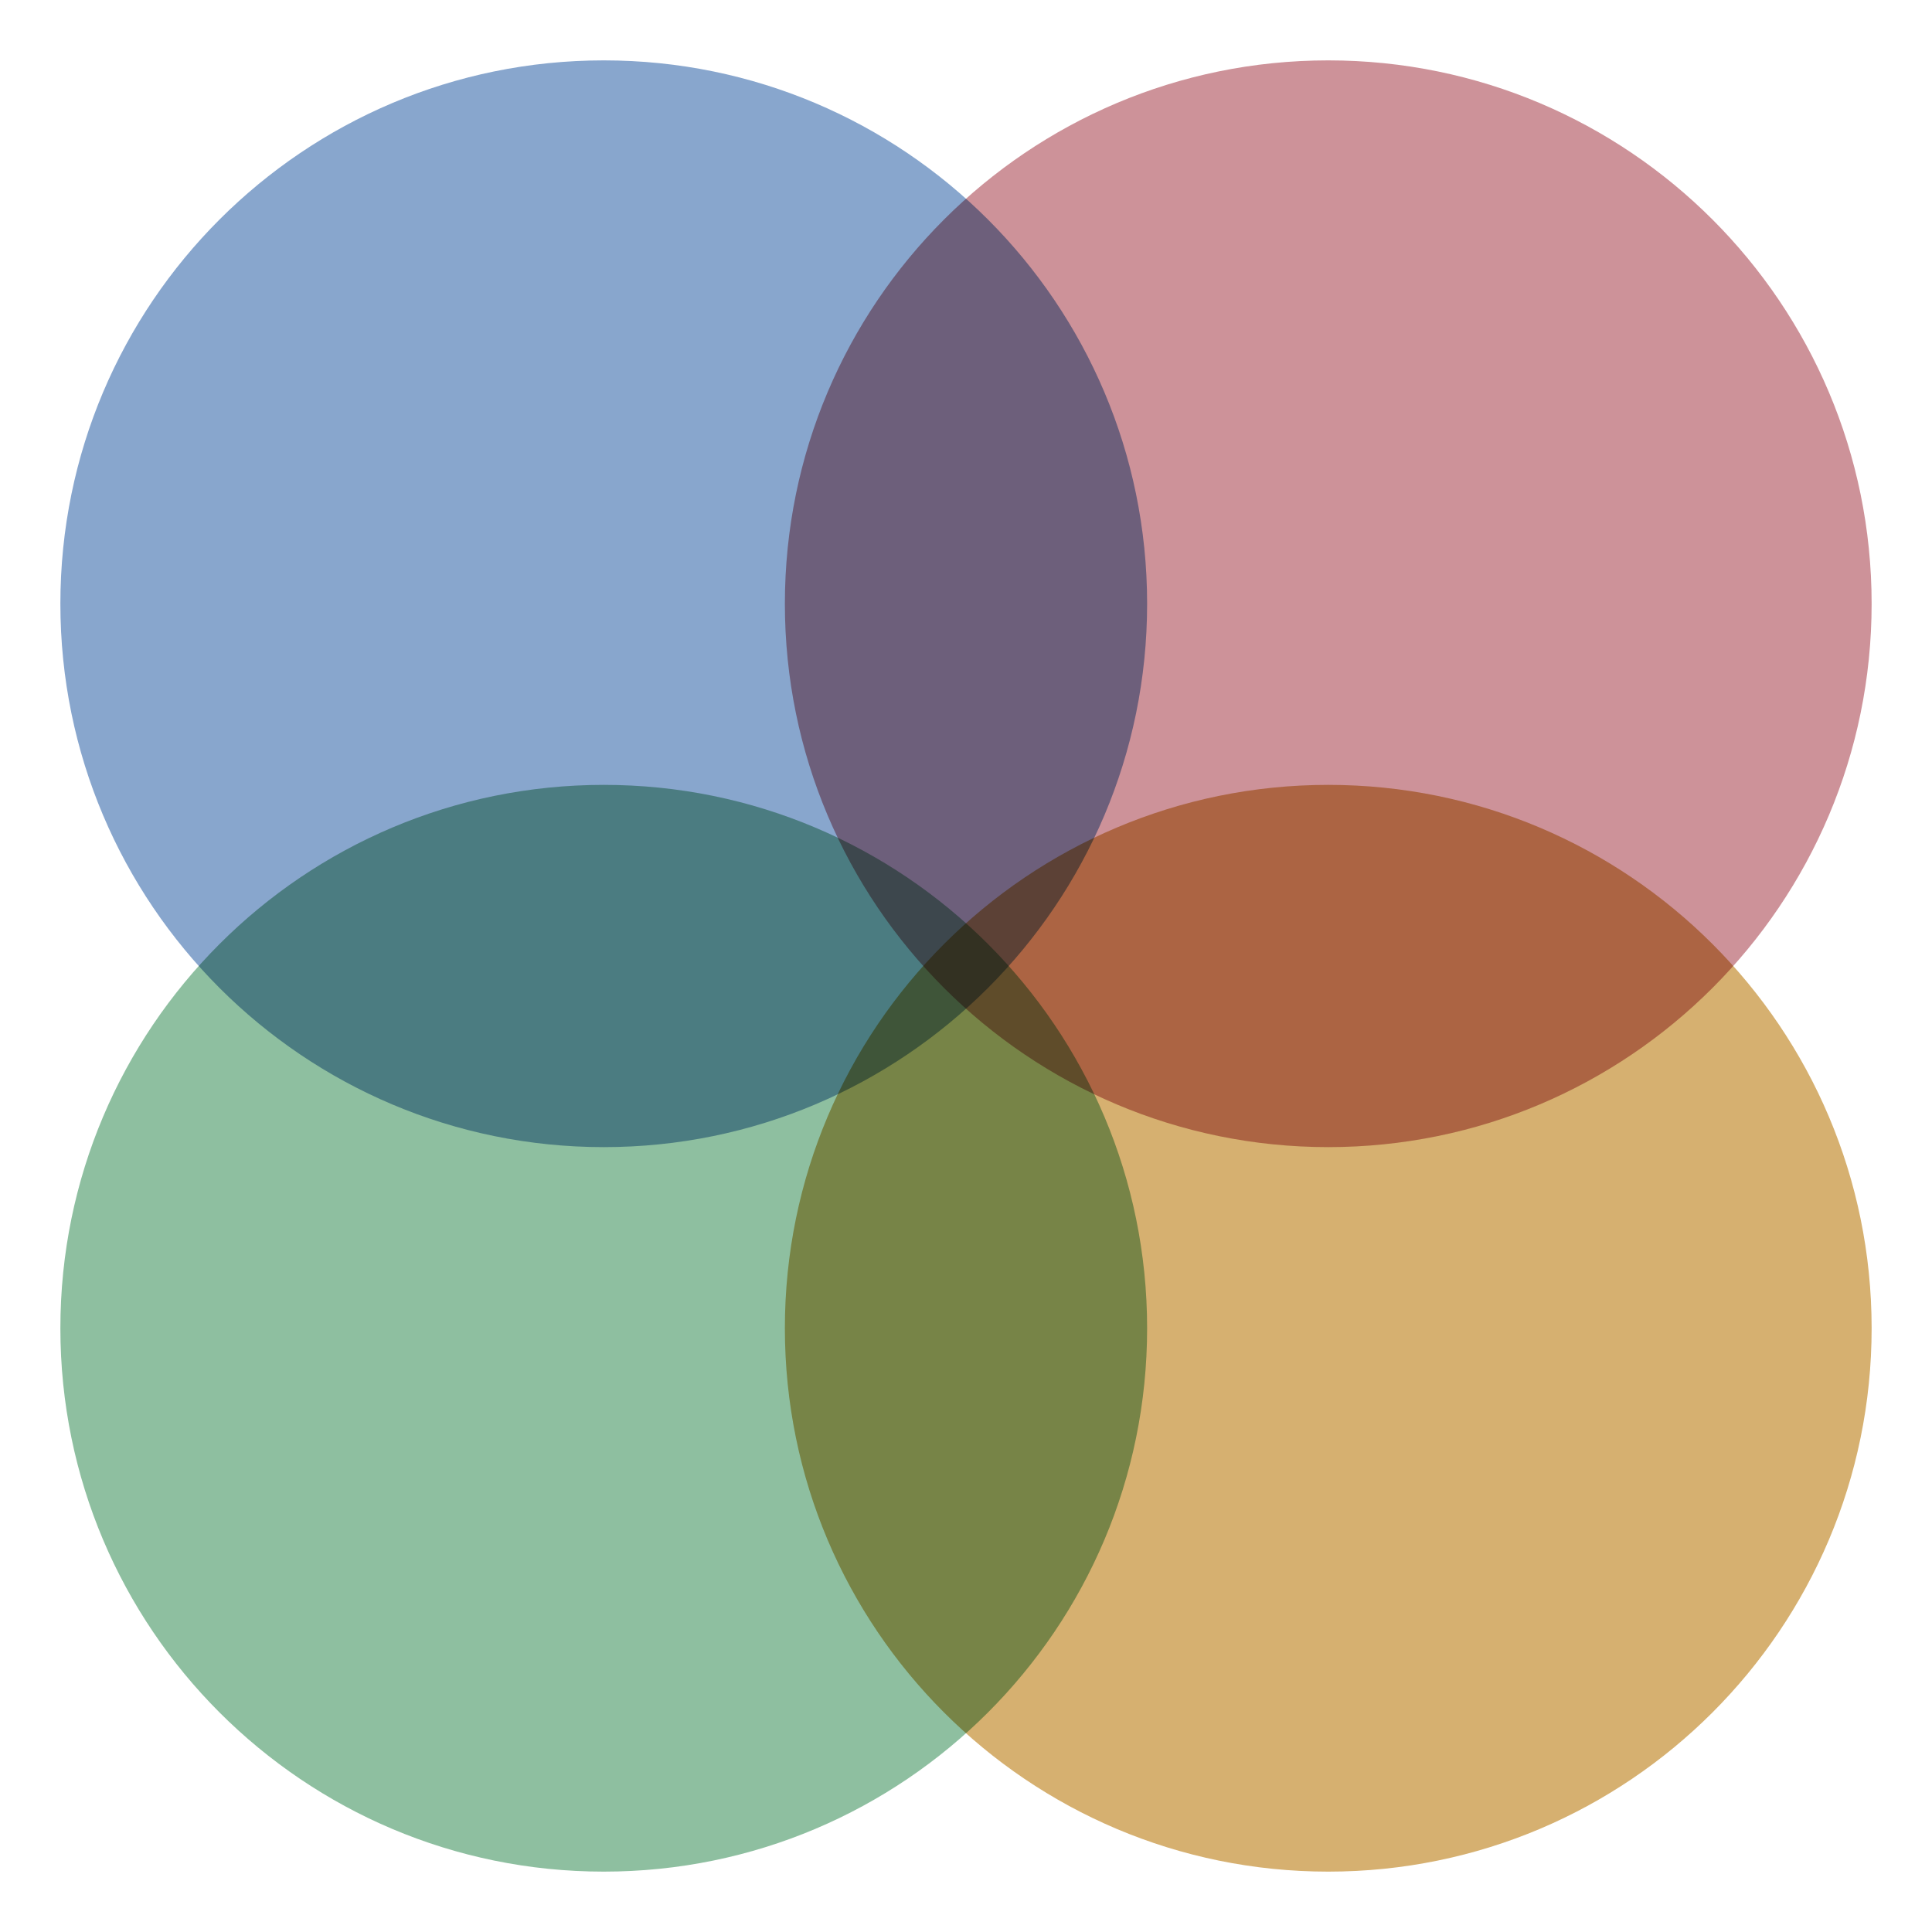
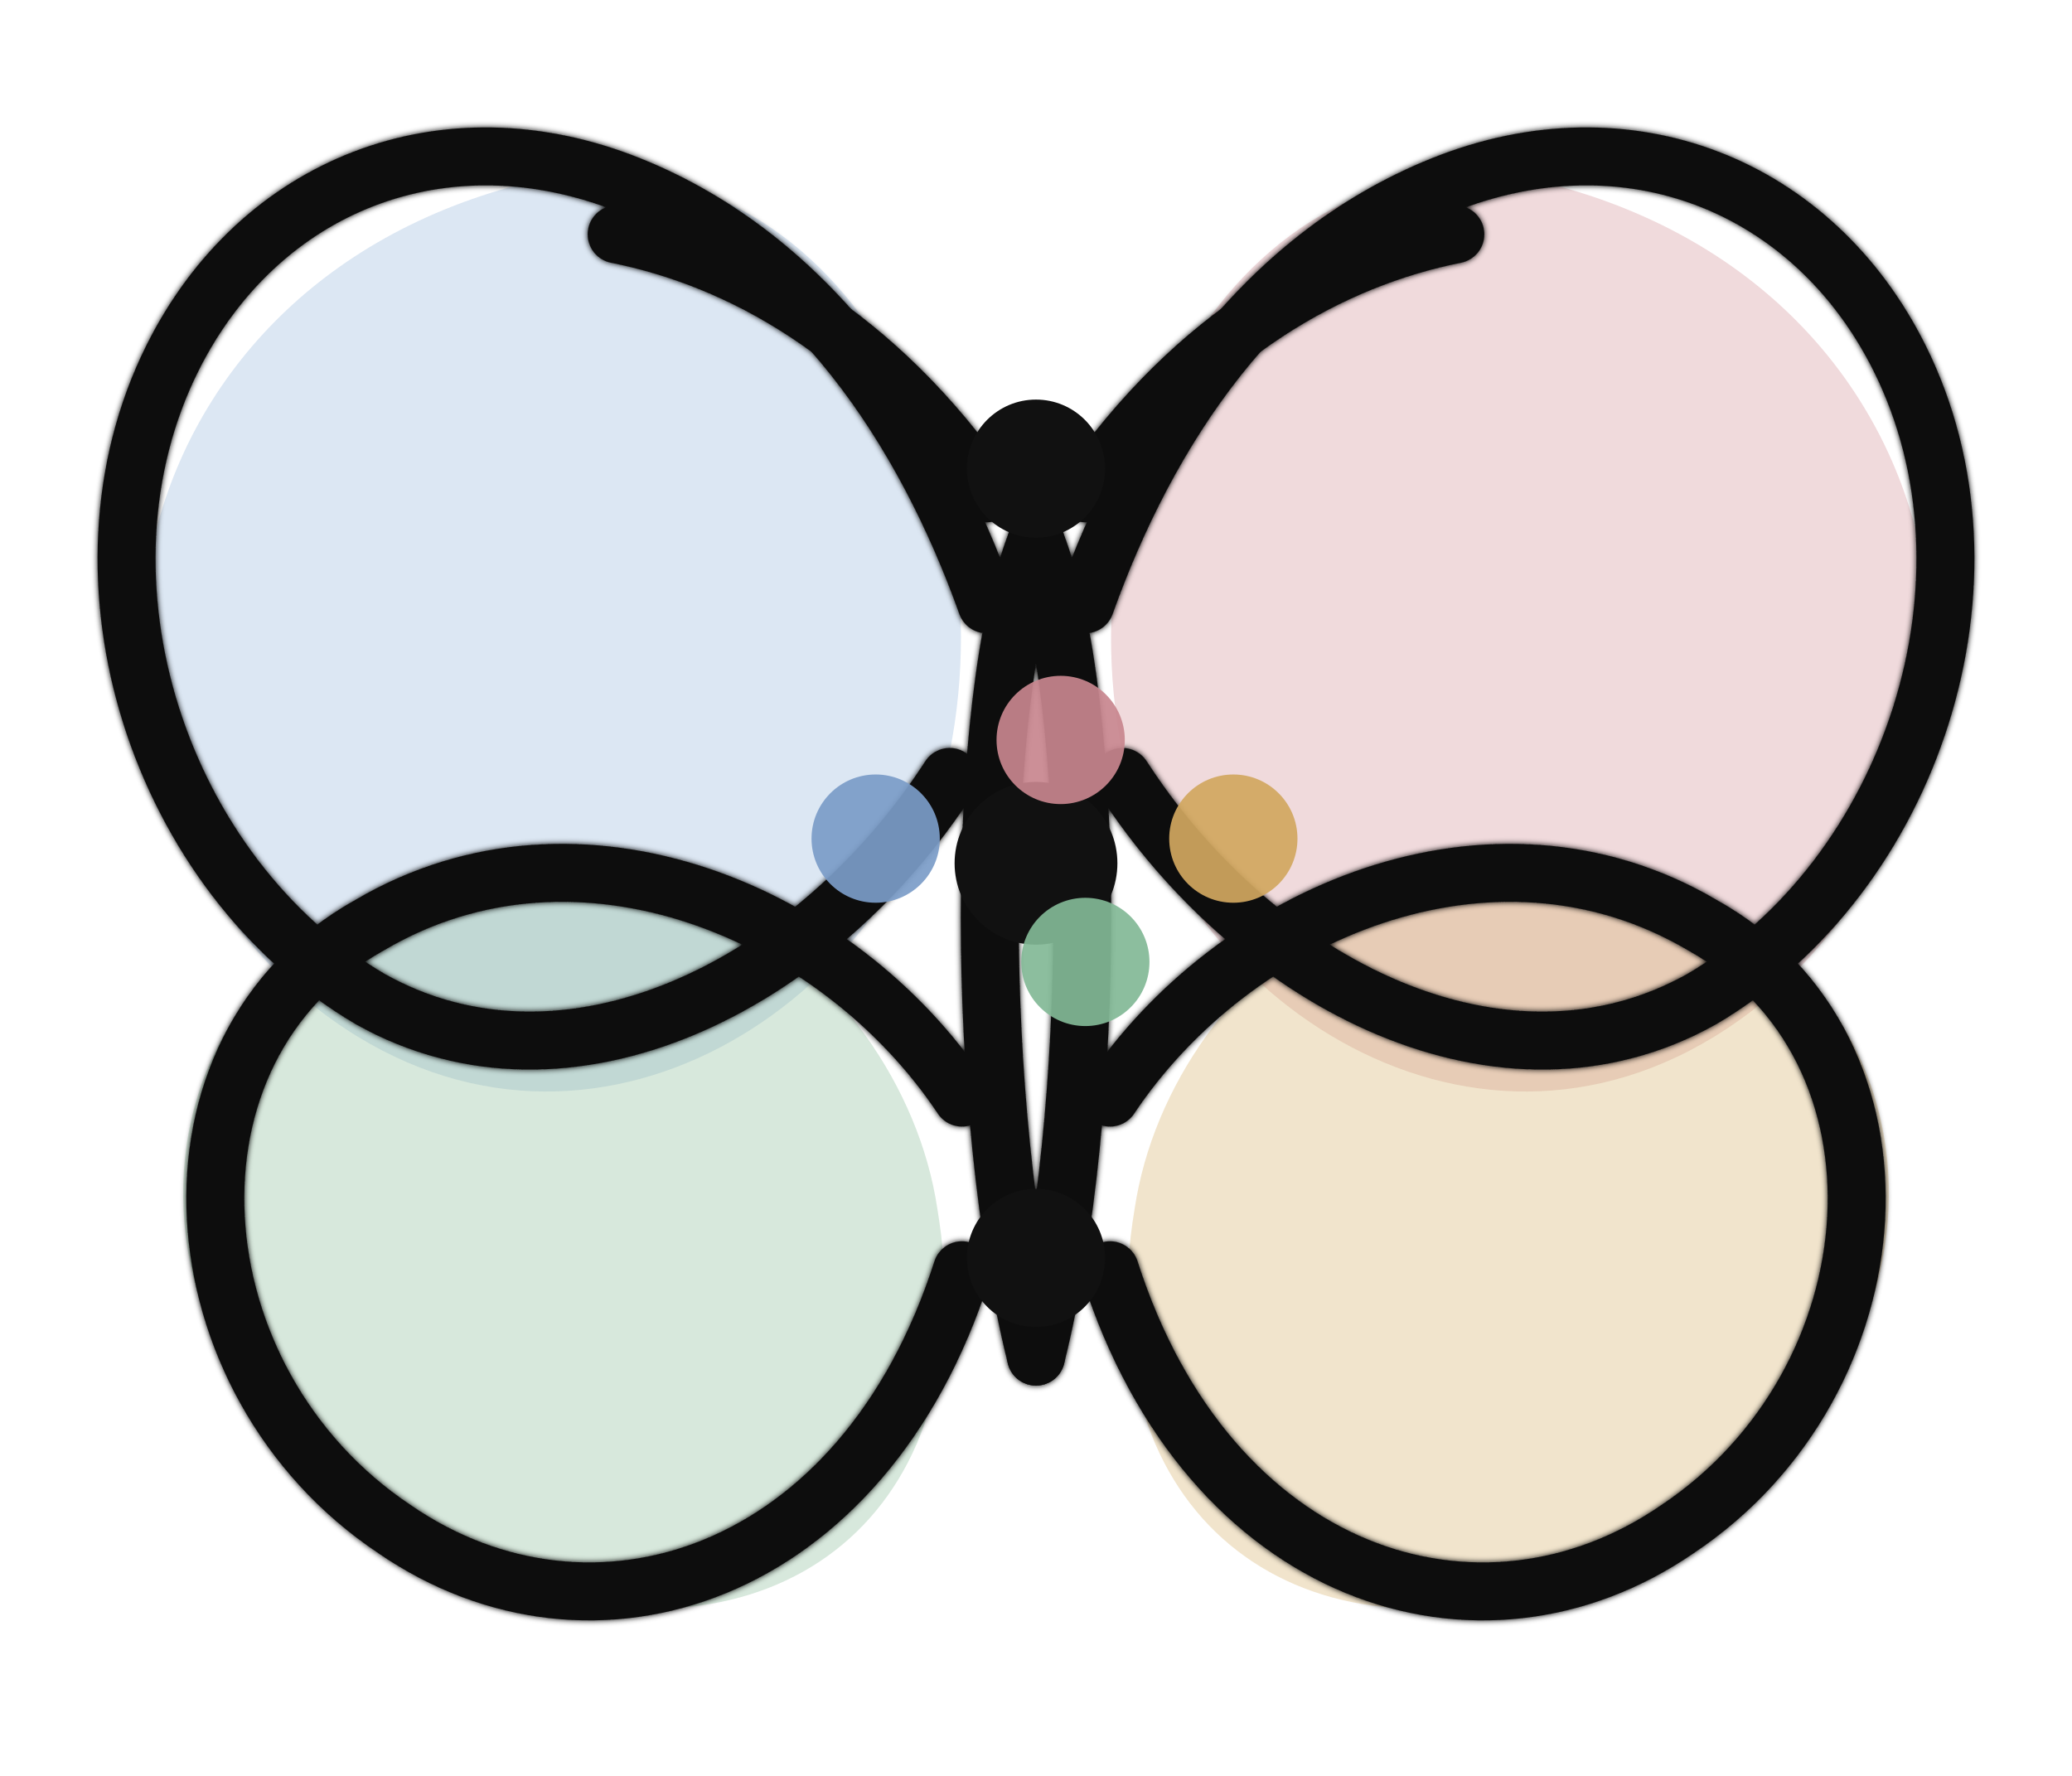
- <svg xmlns="http://www.w3.org/2000/svg" viewBox="0 0 32 32">
-   <circle cx="10" cy="10" r="9" fill="#7b9cc8" opacity="0.9" />
-   <circle cx="22" cy="10" r="9" fill="#c8868e" opacity="0.9" style="mix-blend-mode:multiply" />
-   <circle cx="10" cy="22" r="9" fill="#82b896" opacity="0.9" style="mix-blend-mode:multiply" />
-   <circle cx="22" cy="22" r="9" fill="#d1a760" opacity="0.9" style="mix-blend-mode:multiply" />
+ <svg xmlns="http://www.w3.org/2000/svg" viewBox="36 48 168 144" role="img" aria-label="Belle Li butterfly mark">
+   <defs>
+     <filter id="ink-soft" x="-20%" y="-20%" width="140%" height="140%">
+       <feGaussianBlur in="SourceAlpha" stdDeviation="0.25" result="blur" />
+       <feOffset dx="0" dy="0" result="offset" />
+       <feMerge>
+         <feMergeNode in="offset" />
+         <feMergeNode in="SourceGraphic" />
+       </feMerge>
+     </filter>
+   </defs>
+   <g opacity="0.9">
+     <path d="M78 63 C44 72 38 111 62 130 C83 146 108 130 113 109 C118 84 102 57 78 63 Z" fill="#8fb0d6" fill-opacity="0.34" />
+     <path d="M162 63 C196 72 202 111 178 130 C157 146 132 130 127 109 C122 84 138 57 162 63 Z" fill="#ce858e" fill-opacity="0.34" />
+     <path d="M79 177 C48 169 42 135 64 122 C85 109 109 126 112 146 C116 170 100 183 79 177 Z" fill="#86b994" fill-opacity="0.36" />
+     <path d="M161 177 C192 169 198 135 176 122 C155 109 131 126 128 146 C124 170 140 183 161 177 Z" fill="#d4ad61" fill-opacity="0.36" />
+   </g>
+   <g fill="none" stroke="#111111" stroke-width="4.7" stroke-linecap="round" stroke-linejoin="round" filter="url(#ink-soft)">
+     <path d="M116 97 C111 83 102 69 87 63 C72 57 57 63 50 77 C41 95 49 119 66 129 C82 138 102 128 113 111" />
+     <path d="M124 97 C129 83 138 69 153 63 C168 57 183 63 190 77 C199 95 191 119 174 129 C158 138 138 128 127 111" />
+     <path d="M114 137 C104 122 83 113 66 123 C48 133 50 160 68 172 C84 183 106 176 114 151" />
+     <path d="M126 137 C136 122 157 113 174 123 C192 133 190 160 172 172 C156 183 134 176 126 151" />
+     <path d="M120 92 C115 105 115 138 120 158" />
+     <path d="M120 92 C125 105 125 138 120 158" />
+     <path d="M116 88 C107 75 96 69 86 67" />
+     <path d="M124 88 C133 75 144 69 154 67" />
+   </g>
+   <g>
+     <circle cx="120" cy="86" r="5.6" fill="#111111" />
+     <circle cx="120" cy="118" r="6.6" fill="#111111" />
+     <circle cx="120" cy="150" r="5.6" fill="#111111" />
+   </g>
+   <g opacity="0.92">
+     <circle cx="107" cy="116" r="5.2" fill="#7b9cc8" />
+     <circle cx="122" cy="108" r="5.2" fill="#c8868e" />
+     <circle cx="124" cy="126" r="5.2" fill="#82b896" />
+     <circle cx="136" cy="116" r="5.2" fill="#d1a760" />
+   </g>
</svg>
